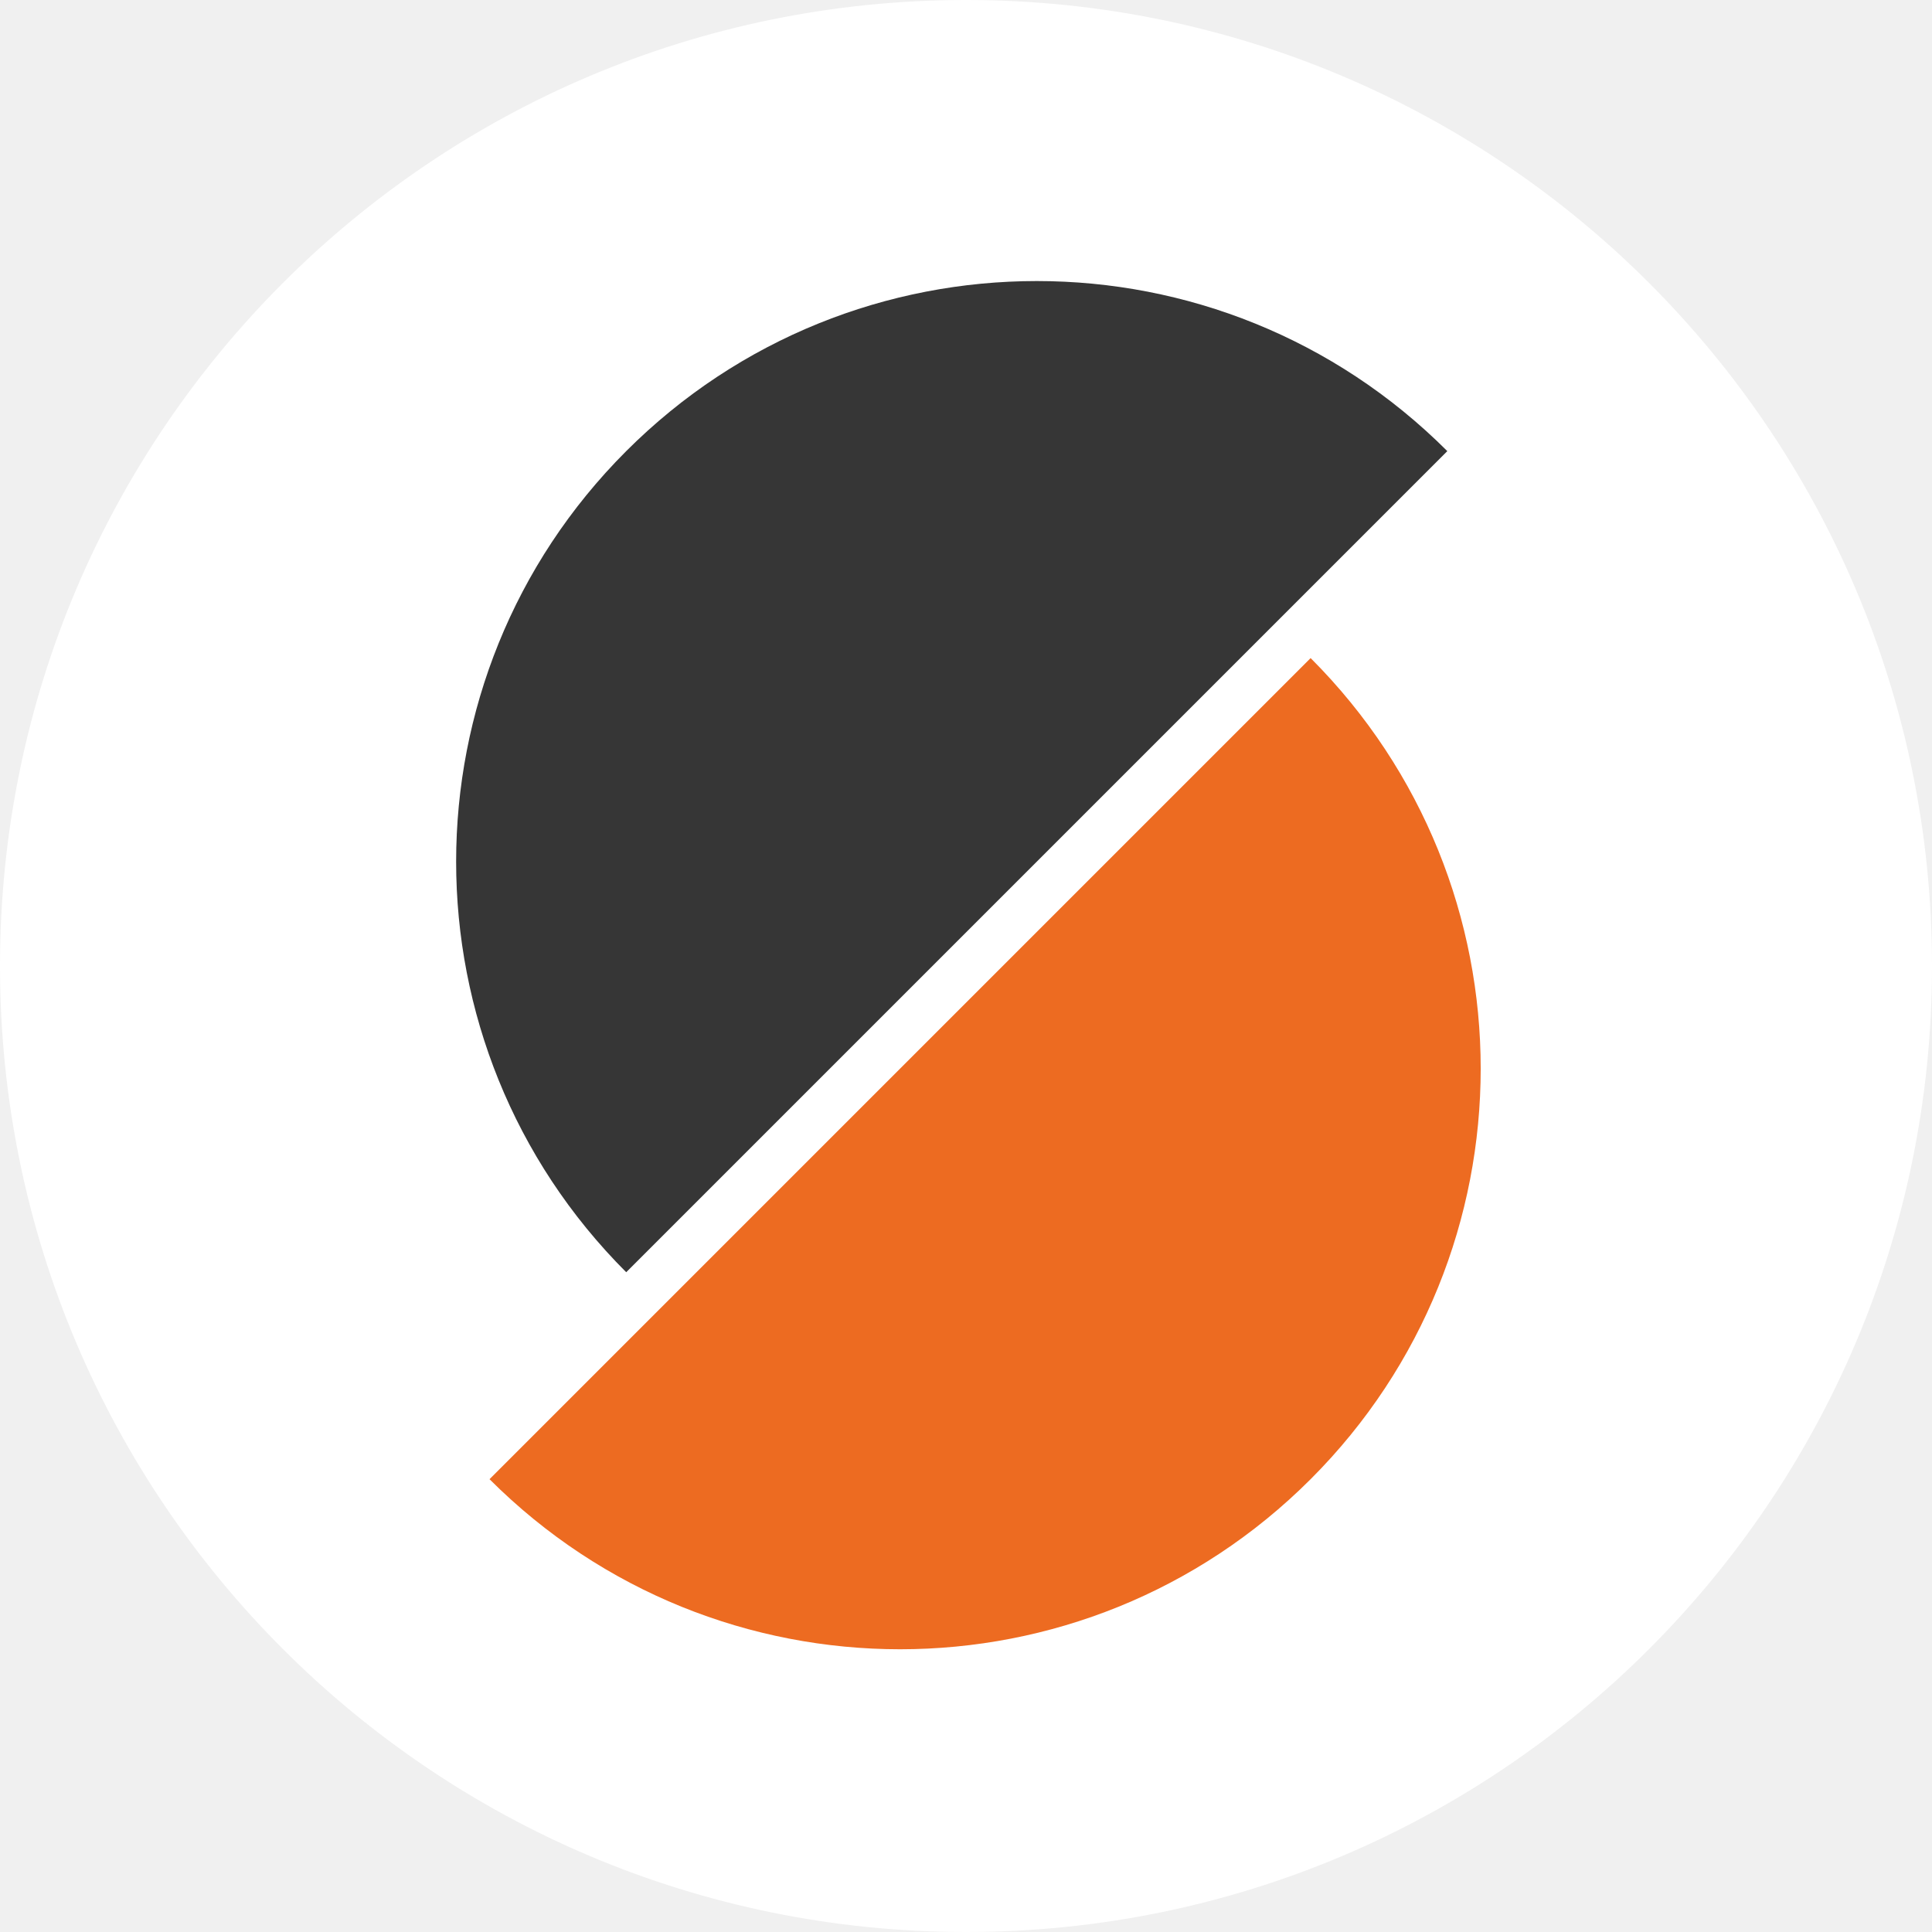
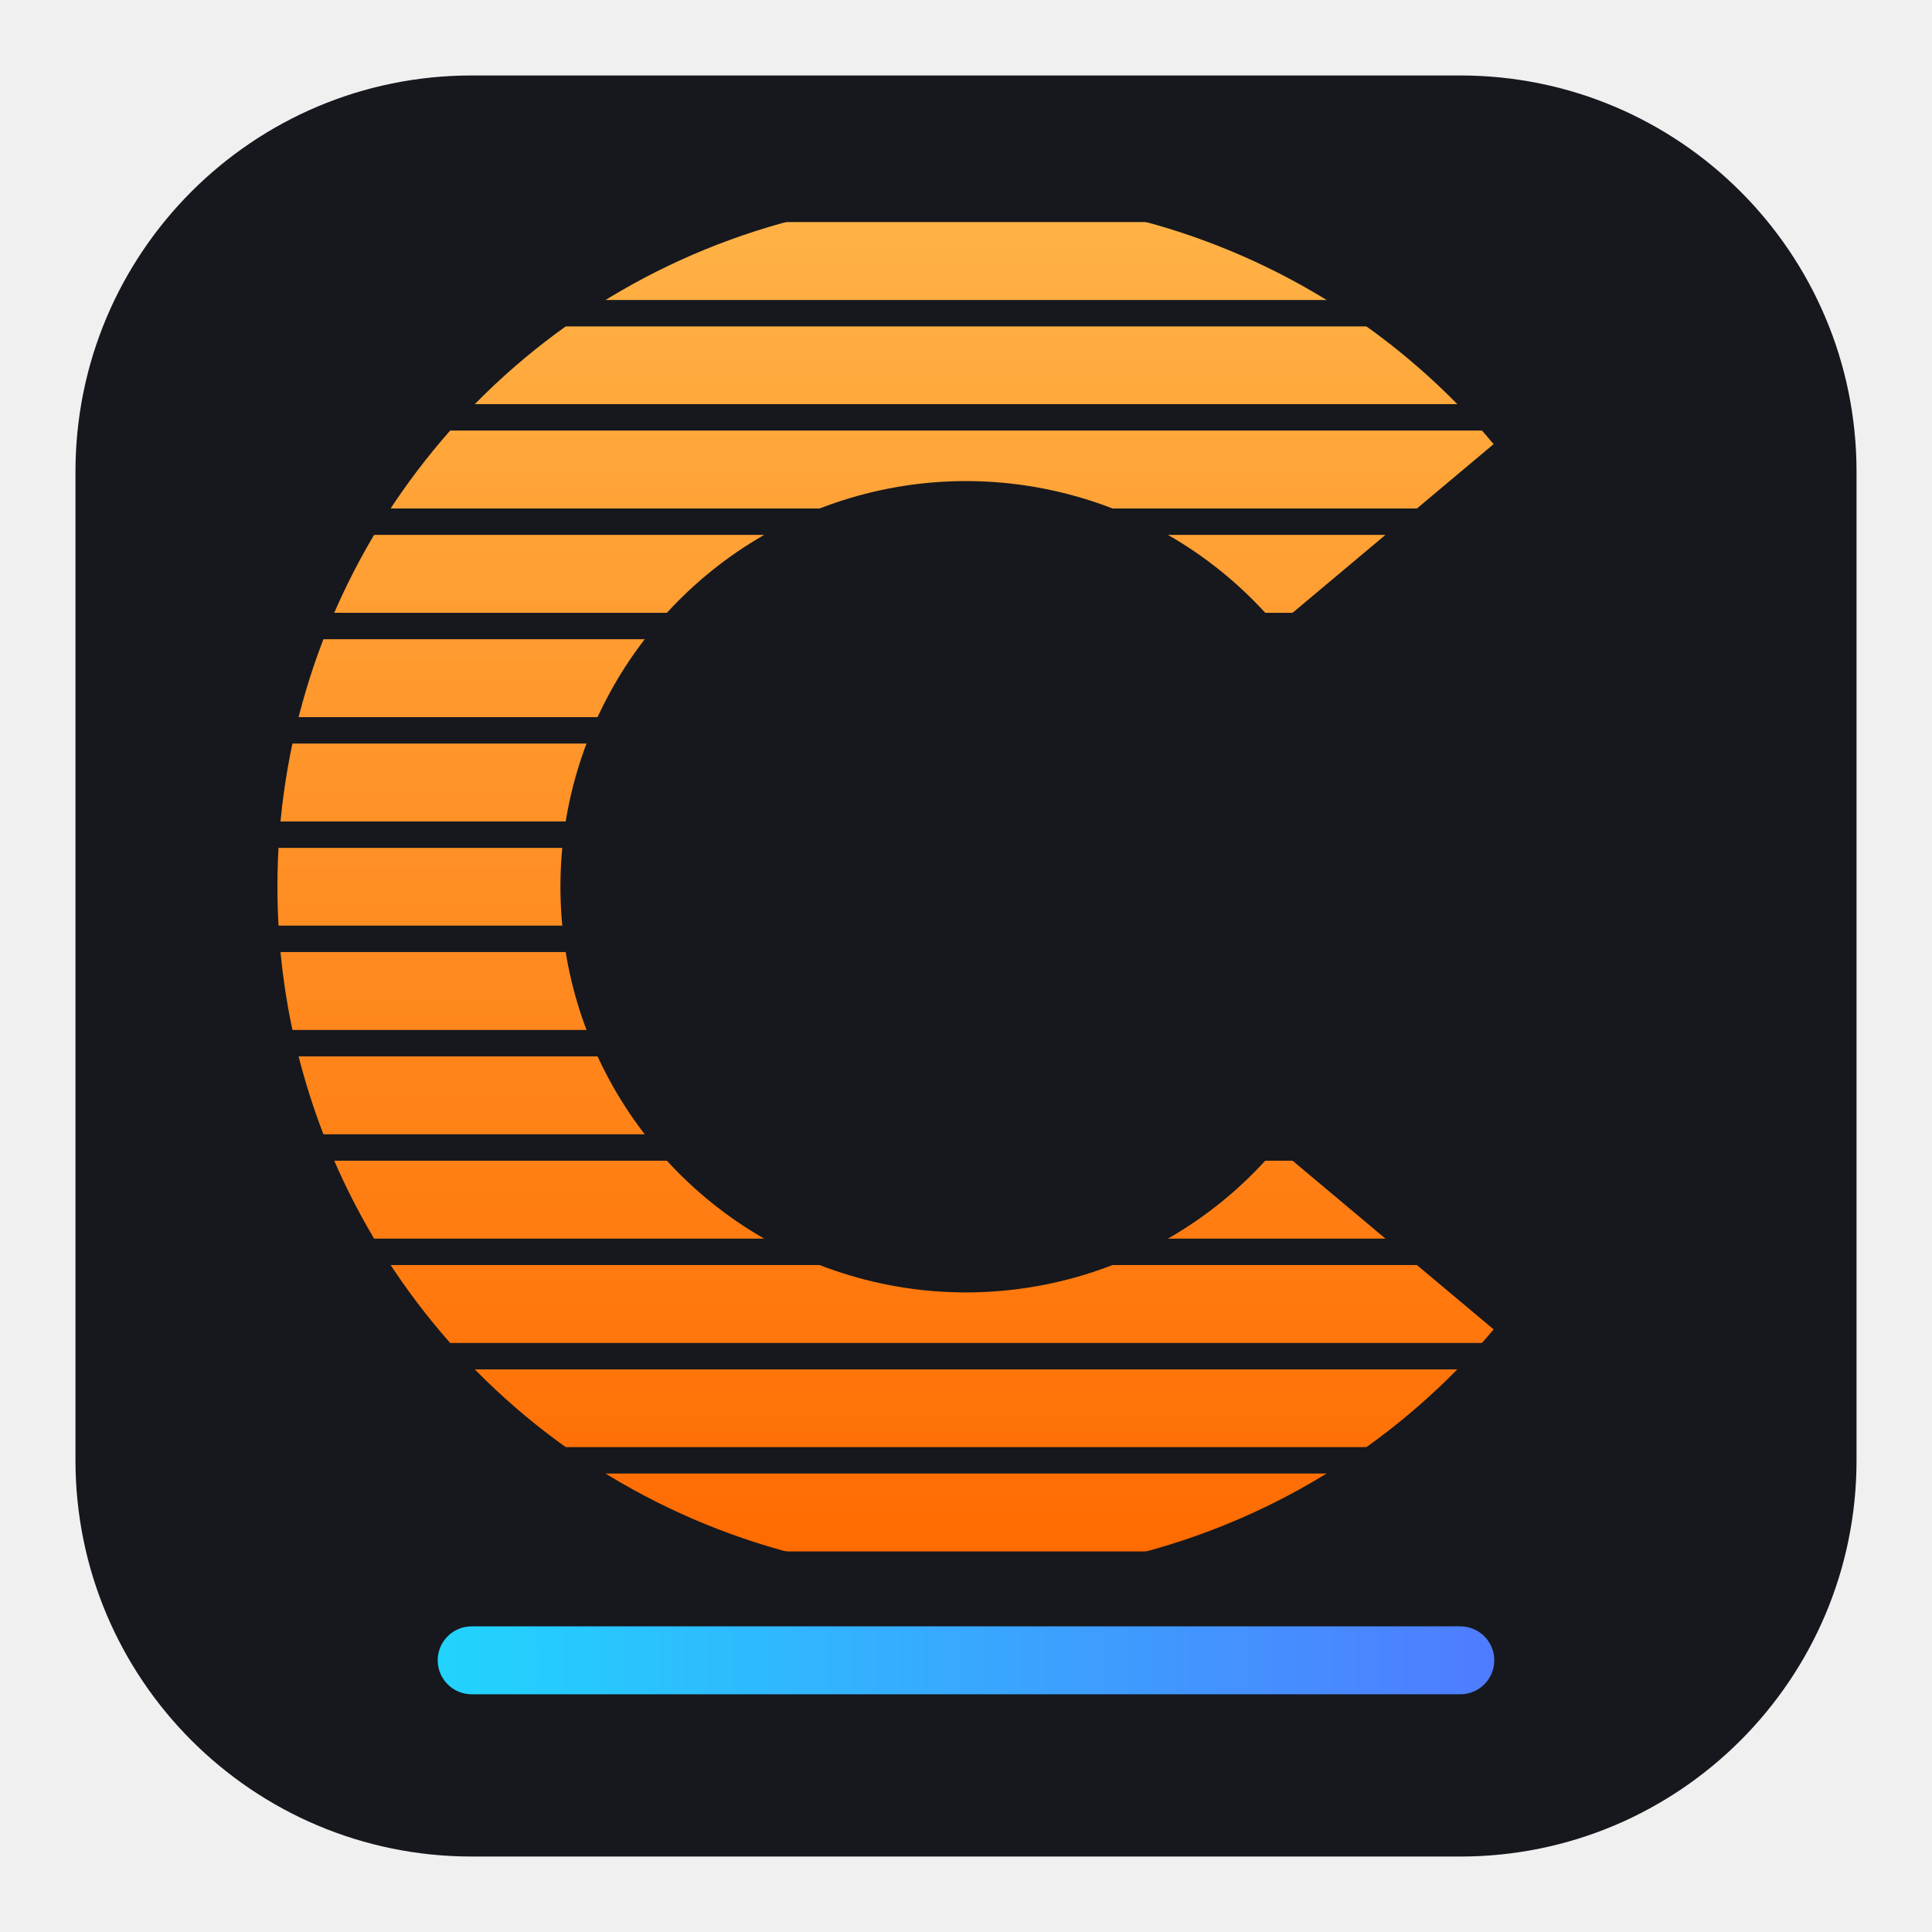
- <svg xmlns="http://www.w3.org/2000/svg" width="800" height="800" viewBox="0 0 800 800">
-   <circle cx="400" cy="400" r="400" fill="#fff" />
-   <path d="M599.3,186.8c-93.9-93.9-246.1-93.9-340,0s-93.9,246.1,0,340Z" transform="translate(0 0)" fill="#363636" />
-   <path d="M202.7,612.5c93.9,93.9,246.1,93.9,340,0s93.9-246.1,0-340" transform="translate(0 0)" fill="#ed6b21" />
+ <svg xmlns="http://www.w3.org/2000/svg" width="1024" height="1024" viewBox="0 0 1024 1024">
+   <defs>
+     <linearGradient id="amber" x1="0" y1="105" x2="0" y2="835" gradientUnits="userSpaceOnUse">
+       <stop offset="0" stop-color="#ffb347" />
+       <stop offset="1" stop-color="#ff6a00" />
+     </linearGradient>
+     <linearGradient id="lcd" x1="232" y1="0" x2="792" y2="0" gradientUnits="userSpaceOnUse">
+       <stop offset="0" stop-color="#21d4fd" />
+       <stop offset="1" stop-color="#4f7cff" />
+     </linearGradient>
+   </defs>
+   <rect x="40" y="40" width="944" height="944" rx="210" ry="210" fill="#16181d" />
+   <path d="M 734.2 283.6 A 290 290 0 1 0 734.2 656.4" fill="none" stroke="url(#amber)" stroke-width="150" stroke-linecap="butt" />
+   <rect x="120" y="103.7" width="784" height="14" fill="#16181d" />
+   <rect x="120" y="159.0" width="784" height="14" fill="#16181d" />
+   <rect x="120" y="214.2" width="784" height="14" fill="#16181d" />
+   <rect x="120" y="269.5" width="784" height="14" fill="#16181d" />
+   <rect x="120" y="324.8" width="784" height="14" fill="#16181d" />
+   <rect x="120" y="380.1" width="784" height="14" fill="#16181d" />
+   <rect x="120" y="435.4" width="784" height="14" fill="#16181d" />
+   <rect x="120" y="490.6" width="784" height="14" fill="#16181d" />
+   <rect x="120" y="545.9" width="784" height="14" fill="#16181d" />
+   <rect x="120" y="601.2" width="784" height="14" fill="#16181d" />
+   <rect x="120" y="656.5" width="784" height="14" fill="#16181d" />
+   <rect x="120" y="711.8" width="784" height="14" fill="#16181d" />
+   <rect x="120" y="767.0" width="784" height="14" fill="#16181d" />
+   <rect x="120" y="822.3" width="784" height="14" fill="#16181d" />
+   <rect x="232" y="862" width="560" height="36" rx="18" ry="18" fill="url(#lcd)" />
</svg>
